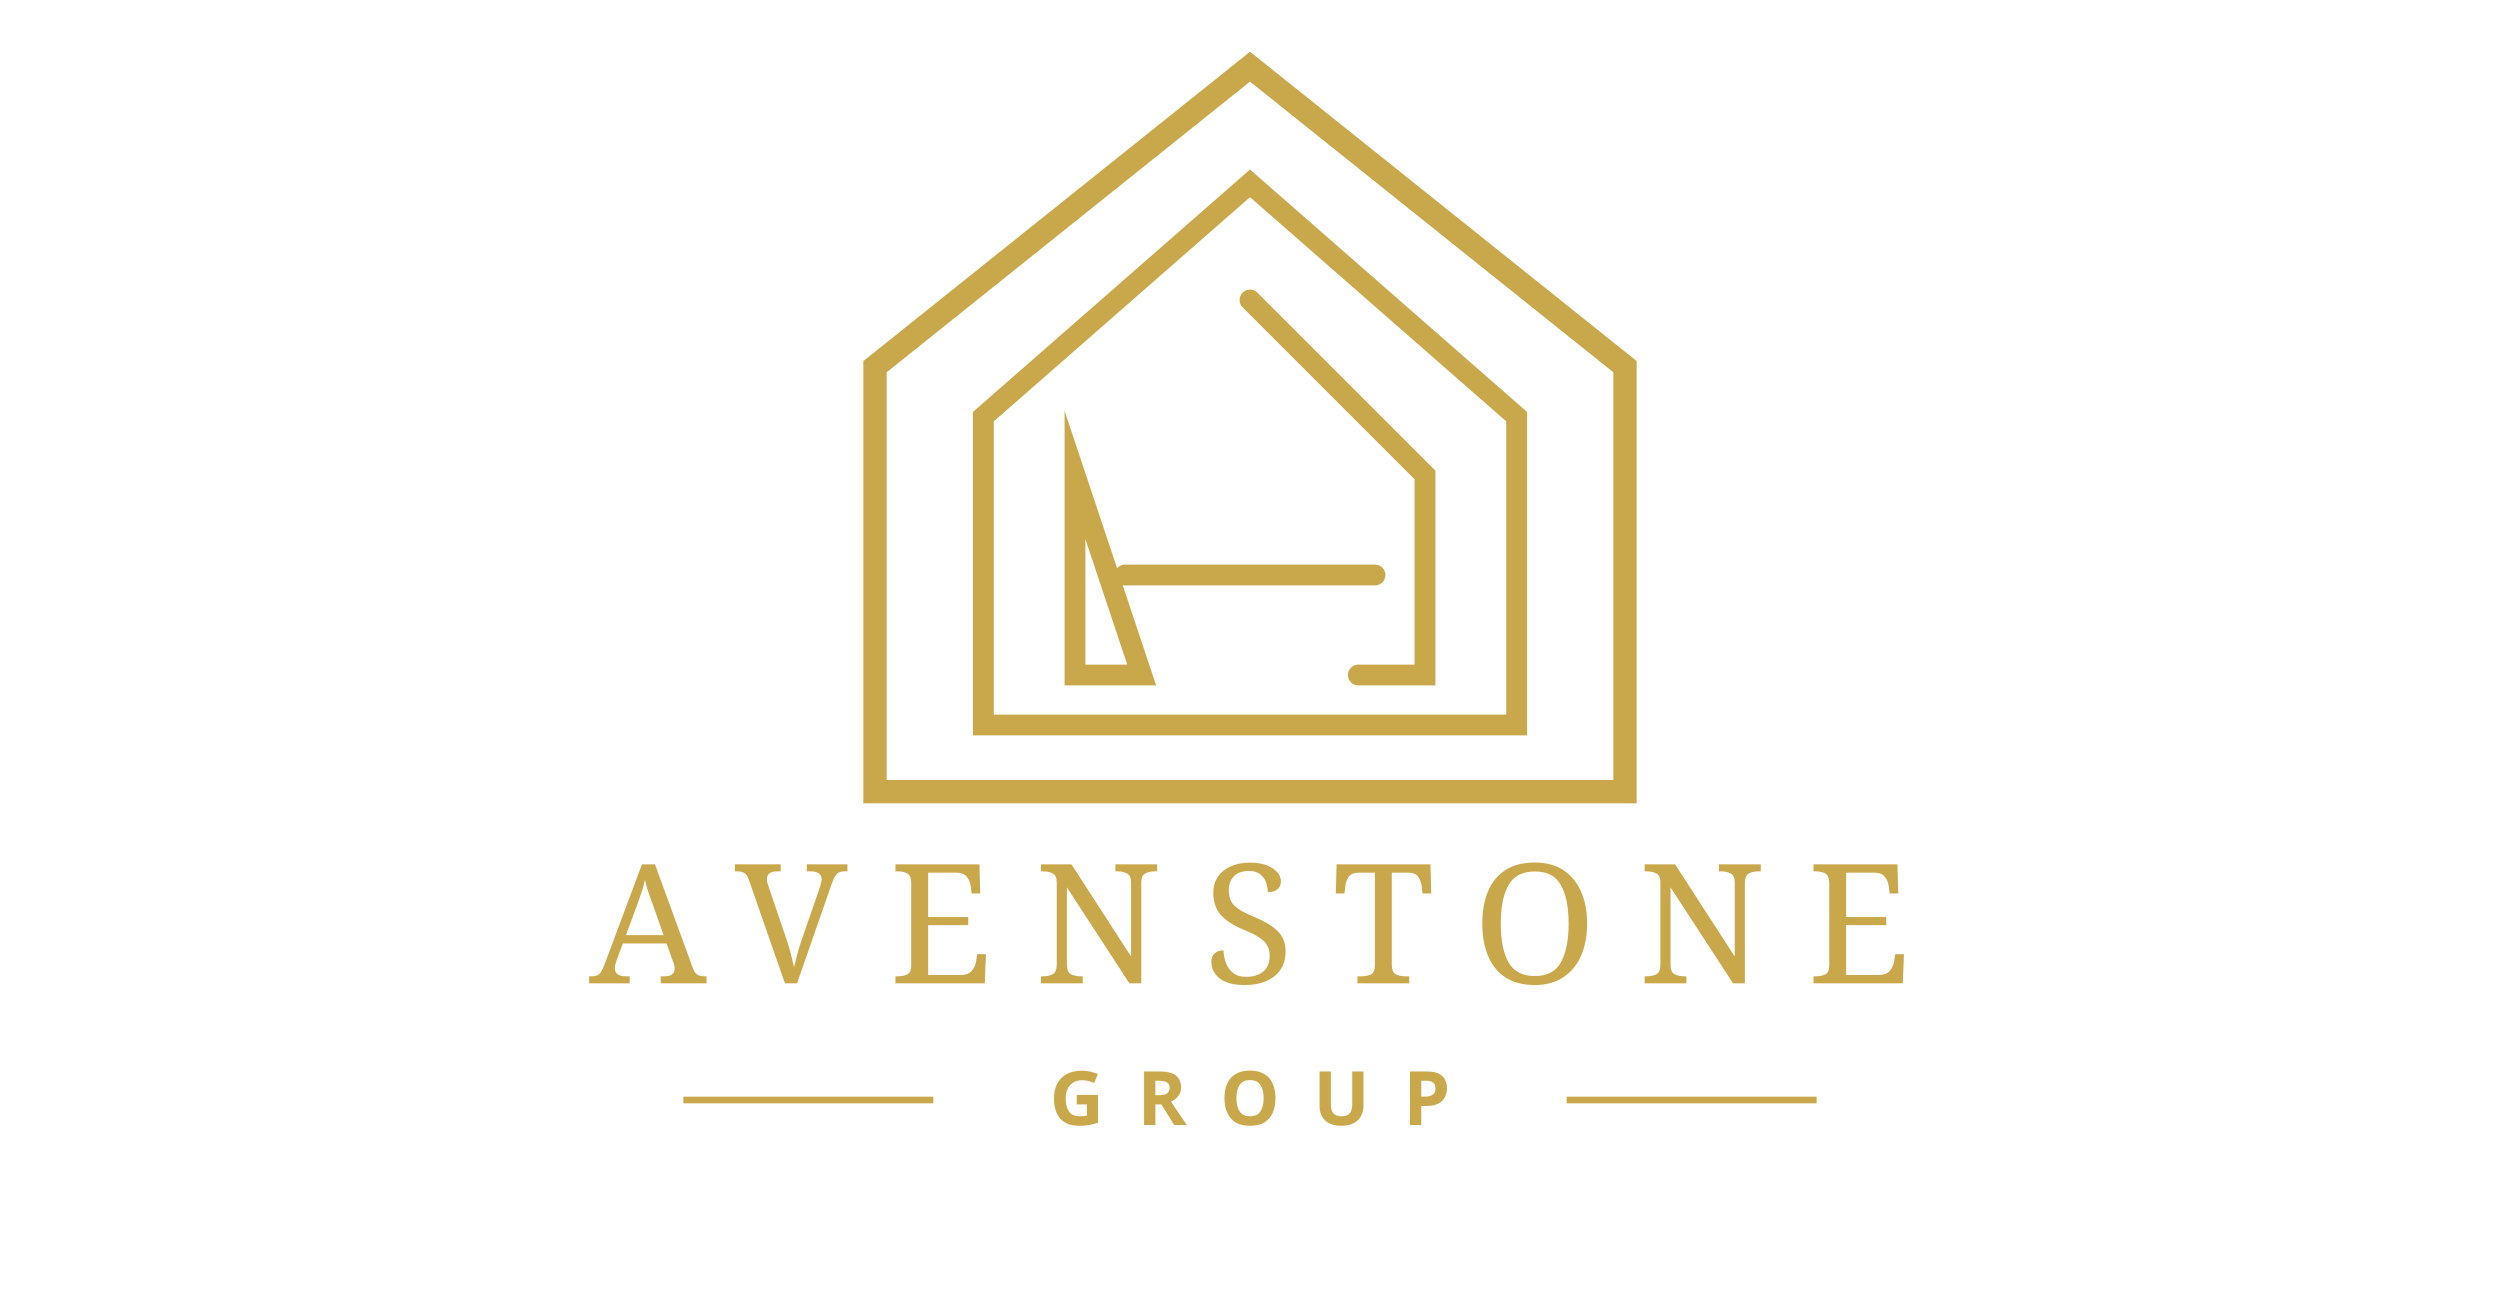
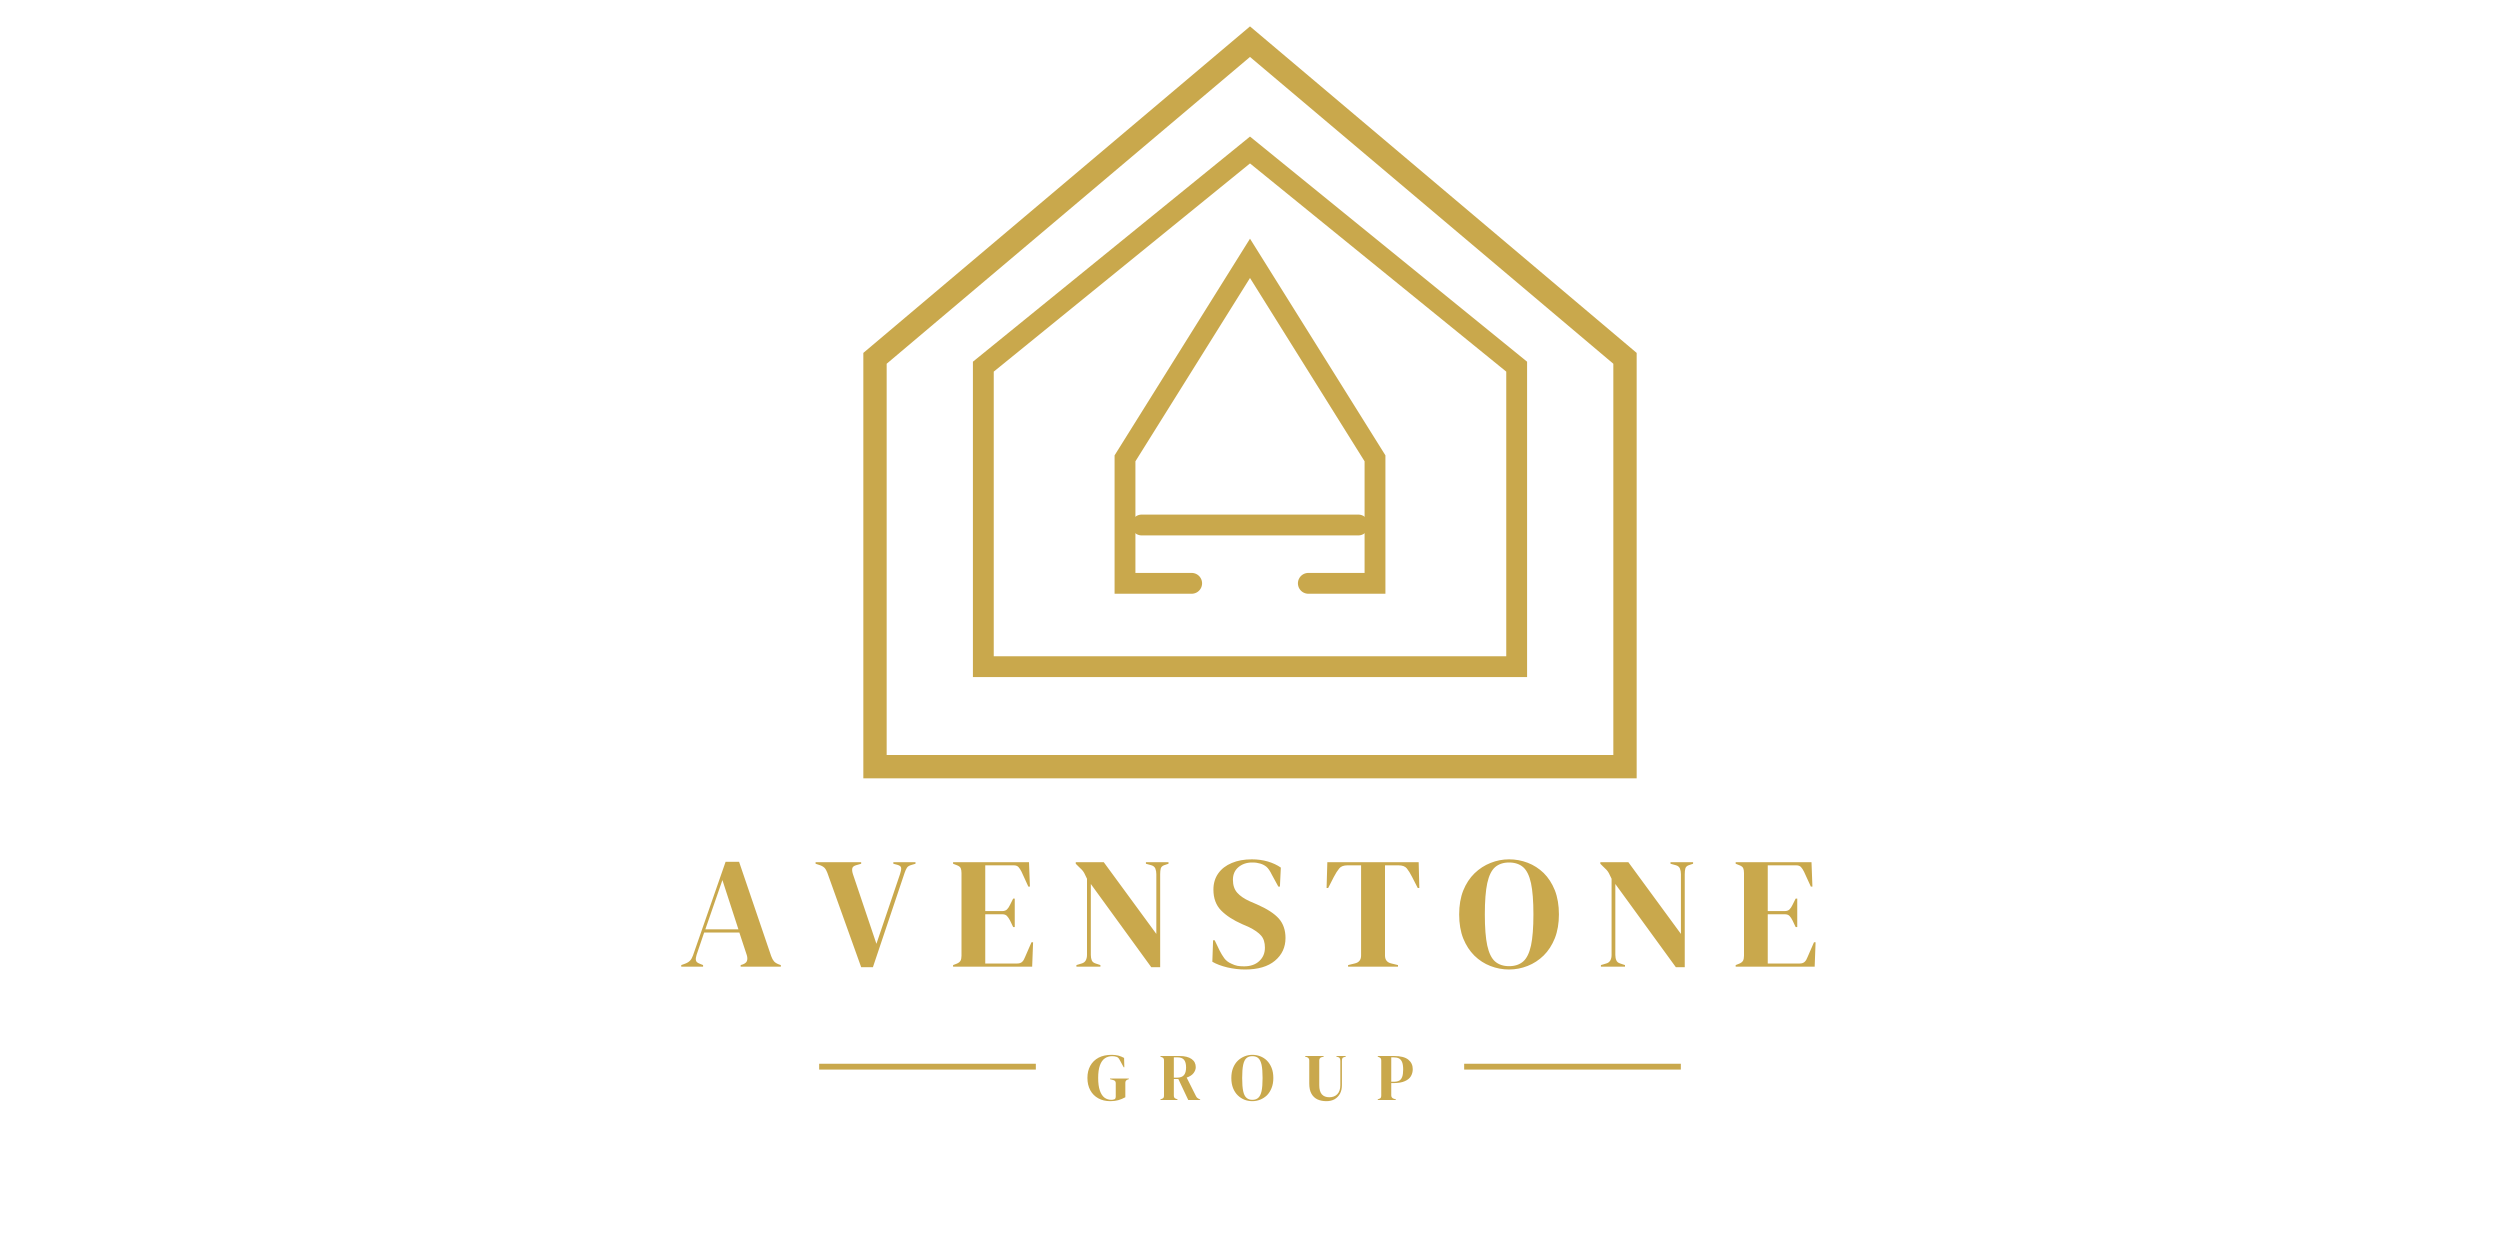
- <svg xmlns="http://www.w3.org/2000/svg" viewBox="0 0 300 155" role="img" aria-label="Avenstone Group">
-   <path d="M150,8 L195,44 L195,95 L105,95 L105,44 Z" fill="none" stroke="#C9A84C" stroke-width="2.8" stroke-linejoin="miter" stroke-miterlimit="8" />
-   <path d="M150,22 L182,50 L182,87 L118,87 L118,50 Z" fill="none" stroke="#C9A84C" stroke-width="2.5" stroke-linejoin="miter" stroke-miterlimit="8" />
-   <path d="M150,36 L171,57 L171,81 L163,81 M137,81 L129,81 L129,57 Z" fill="none" stroke="#C9A84C" stroke-width="2.5" stroke-linejoin="miter" stroke-miterlimit="8" stroke-linecap="round" />
-   <line x1="135" y1="69" x2="165" y2="69" stroke="#C9A84C" stroke-width="2.5" stroke-linecap="round" />
-   <text x="150" y="118" font-family="'DM Serif Display', Georgia, serif" font-size="20" font-weight="400" fill="#C9A84C" text-anchor="middle" letter-spacing="5">AVENSTONE</text>
-   <line x1="82" y1="132" x2="112" y2="132" stroke="#C9A84C" stroke-width="0.8" />
-   <line x1="188" y1="132" x2="218" y2="132" stroke="#C9A84C" stroke-width="0.8" />
-   <text x="150" y="135" font-family="'DM Sans', system-ui, sans-serif" font-size="9" font-weight="600" fill="#C9A84C" text-anchor="middle" letter-spacing="4">GROUP</text>
+ <svg xmlns="http://www.w3.org/2000/svg" viewBox="0 0 300 148" role="img" aria-label="Avenstone Group">
+   <path d="M150,5 L195,43 L195,92 L105,92 L105,43 Z" fill="none" stroke="#C9A84C" stroke-width="2.8" stroke-linejoin="miter" stroke-miterlimit="8" />
+   <path d="M150,18 L182,44 L182,80 L118,80 L118,44 Z" fill="none" stroke="#C9A84C" stroke-width="2.5" stroke-linejoin="miter" stroke-miterlimit="8" />
+   <path d="M157,70 L165,70 L165,55 L150,31 L135,55 L135,70 L143,70" fill="none" stroke="#C9A84C" stroke-width="2.5" stroke-linejoin="miter" stroke-miterlimit="8" stroke-linecap="round" />
+   <line x1="137" y1="63" x2="163" y2="63" stroke="#C9A84C" stroke-width="2.5" stroke-linecap="round" />
+   <path d="M84.37 116L81.75 116L81.75 115.81L82.22 115.64Q82.61 115.49 82.81 115.27Q83.02 115.05 83.16 114.65L87.07 103.42L88.69 103.42L92.54 114.73Q92.69 115.14 92.88 115.36Q93.07 115.58 93.47 115.73L93.70 115.81L93.70 116L88.88 116L88.88 115.81L89.16 115.72Q89.56 115.56 89.64 115.29Q89.73 115.01 89.62 114.63L88.72 111.90L84.50 111.90L83.59 114.58Q83.46 114.99 83.51 115.24Q83.55 115.49 83.95 115.64L84.37 115.81L84.37 116M86.69 105.61L84.64 111.52L88.61 111.52 M104.75 116.06L103.34 116.06L99.28 104.73Q99.14 104.35 98.93 104.13Q98.71 103.92 98.33 103.80L97.87 103.65L97.87 103.46L103.34 103.46L103.34 103.65L102.75 103.82Q102.32 103.94 102.27 104.22Q102.22 104.50 102.36 104.92L105.17 113.26L108 104.90Q108.15 104.47 108.14 104.18Q108.13 103.90 107.69 103.78L107.20 103.65L107.20 103.46L109.86 103.46L109.86 103.65L109.35 103.80Q108.99 103.90 108.83 104.13Q108.68 104.37 108.55 104.75 M123.86 116L114.37 116L114.37 115.81L114.81 115.64Q115.13 115.51 115.26 115.29Q115.38 115.07 115.38 114.69L115.38 104.77Q115.38 104.39 115.28 104.17Q115.17 103.95 114.81 103.82L114.37 103.65L114.37 103.46L123.48 103.46L123.59 106.39L123.40 106.39L122.58 104.60Q122.41 104.26 122.22 104.05Q122.03 103.84 121.65 103.84L118.23 103.84L118.23 109.33L120.26 109.33Q120.64 109.33 120.84 109.13Q121.04 108.93 121.20 108.59L121.58 107.83L121.77 107.83L121.77 111.25L121.58 111.25L121.20 110.45Q121.02 110.11 120.83 109.91Q120.64 109.71 120.26 109.71L118.23 109.71L118.23 115.62L122.07 115.62Q122.45 115.62 122.66 115.42Q122.87 115.22 123 114.86L123.78 113.07L123.97 113.07 M132.05 116L129.17 116L129.17 115.81L129.79 115.62Q130.13 115.53 130.29 115.25Q130.44 114.97 130.44 114.59L130.44 105.45Q130.23 105 130.11 104.77Q129.98 104.54 129.83 104.38Q129.68 104.22 129.41 103.97L129.09 103.65L129.09 103.46L132.45 103.46L138.76 112.07L138.76 104.90Q138.76 104.52 138.64 104.22Q138.51 103.92 138.13 103.82L137.51 103.65L137.51 103.46L140.22 103.46L140.22 103.65L139.71 103.82Q139.37 103.94 139.29 104.22Q139.22 104.50 139.22 104.89L139.22 116.06L138.15 116.06L130.90 106.08L130.90 114.59Q130.90 114.97 131.01 115.24Q131.12 115.51 131.48 115.62L132.05 115.81 M149.41 116.34Q148.37 116.34 147.28 116.09Q146.20 115.83 145.48 115.41L145.57 112.83L145.76 112.83L146.35 114.06Q146.62 114.59 146.92 115Q147.23 115.41 147.76 115.64Q148.14 115.83 148.49 115.90Q148.84 115.96 149.28 115.96Q150.44 115.96 151.11 115.33Q151.79 114.71 151.79 113.72Q151.79 112.79 151.33 112.27Q150.87 111.74 149.87 111.25L149.09 110.91Q147.45 110.19 146.53 109.25Q145.61 108.31 145.61 106.75Q145.61 105.63 146.19 104.81Q146.77 103.99 147.81 103.56Q148.84 103.12 150.23 103.12Q151.23 103.12 152.14 103.38Q153.04 103.65 153.70 104.11L153.59 106.39L153.40 106.39L152.62 104.96Q152.30 104.30 151.98 104.02Q151.65 103.75 151.23 103.63Q150.99 103.56 150.78 103.53Q150.57 103.50 150.25 103.50Q149.28 103.50 148.61 104.06Q147.95 104.62 147.95 105.57Q147.95 106.54 148.46 107.12Q148.97 107.70 149.96 108.15L150.84 108.53Q152.66 109.33 153.46 110.23Q154.26 111.14 154.26 112.56Q154.26 114.23 152.99 115.29Q151.73 116.34 149.41 116.34 M167.76 116L161.77 116L161.77 115.81L162.55 115.62Q163.33 115.45 163.33 114.67L163.33 103.84L161.71 103.84Q161.01 103.84 160.71 104.21Q160.40 104.58 160.06 105.23L159.38 106.56L159.19 106.56L159.28 103.46L170.24 103.46L170.32 106.56L170.13 106.56L169.45 105.23Q169.12 104.58 168.82 104.21Q168.52 103.84 167.81 103.84L166.20 103.84L166.20 114.67Q166.20 115.45 166.98 115.62L167.76 115.81 M181.09 116.34Q179.93 116.34 178.85 115.92Q177.78 115.51 176.93 114.68Q176.09 113.85 175.59 112.62Q175.10 111.38 175.10 109.73Q175.10 108.10 175.59 106.86Q176.09 105.63 176.94 104.80Q177.80 103.97 178.87 103.55Q179.94 103.12 181.09 103.12Q182.24 103.12 183.32 103.53Q184.39 103.94 185.24 104.76Q186.08 105.59 186.58 106.83Q187.07 108.08 187.07 109.73Q187.07 111.34 186.58 112.59Q186.08 113.83 185.24 114.66Q184.39 115.49 183.32 115.91Q182.24 116.34 181.09 116.34M181.09 115.94Q182.13 115.94 182.78 115.38Q183.42 114.82 183.72 113.46Q184.01 112.11 184.01 109.73Q184.01 107.34 183.72 105.98Q183.42 104.62 182.78 104.06Q182.13 103.50 181.09 103.50Q180.06 103.50 179.41 104.06Q178.77 104.62 178.47 105.98Q178.18 107.34 178.18 109.73Q178.18 112.11 178.47 113.46Q178.77 114.82 179.41 115.38Q180.06 115.94 181.09 115.94 M195 116L192.11 116L192.11 115.81L192.74 115.62Q193.08 115.53 193.24 115.25Q193.39 114.97 193.39 114.59L193.39 105.45Q193.18 105 193.06 104.77Q192.93 104.54 192.78 104.38Q192.63 104.22 192.36 103.97L192.04 103.65L192.04 103.46L195.40 103.46L201.71 112.07L201.71 104.90Q201.71 104.52 201.59 104.22Q201.46 103.92 201.08 103.82L200.46 103.65L200.46 103.46L203.17 103.46L203.17 103.65L202.66 103.82Q202.32 103.94 202.24 104.22Q202.17 104.50 202.17 104.89L202.17 116.06L201.10 116.06L193.84 106.08L193.84 114.59Q193.84 114.97 193.96 115.24Q194.07 115.51 194.43 115.62L195 115.81 M217.76 116L208.28 116L208.28 115.81L208.71 115.64Q209.03 115.51 209.16 115.29Q209.28 115.07 209.28 114.69L209.28 104.77Q209.28 104.39 209.18 104.17Q209.07 103.95 208.71 103.82L208.28 103.65L208.28 103.46L217.38 103.46L217.49 106.39L217.30 106.39L216.48 104.60Q216.31 104.26 216.12 104.05Q215.93 103.84 215.55 103.84L212.13 103.84L212.13 109.33L214.16 109.33Q214.54 109.33 214.74 109.13Q214.94 108.93 215.10 108.59L215.48 107.83L215.67 107.83L215.67 111.25L215.48 111.25L215.10 110.45Q214.93 110.11 214.74 109.91Q214.54 109.71 214.16 109.71L212.13 109.71L212.13 115.62L215.97 115.62Q216.35 115.62 216.56 115.42Q216.77 115.22 216.90 114.86L217.68 113.07L217.87 113.07" fill="#C9A84C" />
+   <line x1="98.3" y1="128" x2="124.3" y2="128" stroke="#C9A84C" stroke-width="0.7" />
+   <line x1="175.7" y1="128" x2="201.7" y2="128" stroke="#C9A84C" stroke-width="0.7" />
+   <path d="M133.24 132.14Q132.42 132.14 131.80 131.80Q131.18 131.46 130.84 130.84Q130.49 130.21 130.49 129.35Q130.49 128.52 130.83 127.90Q131.18 127.27 131.83 126.92Q132.48 126.58 133.41 126.58Q133.83 126.58 134.20 126.67Q134.56 126.77 134.89 126.95L134.92 128.07L134.84 128.07L134.39 127.24Q134.29 127.04 134.20 126.95Q134.11 126.86 133.98 126.82Q133.85 126.78 133.74 126.76Q133.63 126.74 133.46 126.74Q132.96 126.74 132.58 127Q132.20 127.26 131.99 127.84Q131.78 128.42 131.78 129.35Q131.78 130.28 131.98 130.86Q132.18 131.45 132.54 131.72Q132.90 131.98 133.37 131.98Q133.44 131.98 133.51 131.97Q133.58 131.96 133.64 131.94Q133.79 131.92 133.84 131.82Q133.89 131.71 133.89 131.57L133.89 129.98Q133.89 129.67 133.57 129.60L133.20 129.50L133.20 129.42L135.46 129.42L135.46 129.50L135.34 129.54Q135.04 129.63 135.04 129.94L135.04 131.67Q134.62 131.90 134.20 132.02Q133.77 132.14 133.24 132.14 M141.30 132L139.25 132L139.25 131.92L139.42 131.86Q139.58 131.81 139.63 131.72Q139.68 131.62 139.68 131.46L139.68 127.27Q139.68 127.11 139.63 127.02Q139.59 126.93 139.44 126.87L139.25 126.80L139.25 126.72L141.54 126.72Q142.48 126.72 142.99 127.08Q143.49 127.43 143.49 128.06Q143.49 128.42 143.23 128.77Q142.96 129.12 142.40 129.31L143.51 131.52Q143.58 131.66 143.67 131.74Q143.76 131.82 143.92 131.89L144.02 131.93L144.02 132L142.59 132L141.40 129.48L140.86 129.48L140.86 131.46Q140.86 131.61 140.91 131.70Q140.96 131.80 141.11 131.85L141.30 131.92L141.30 132M140.86 126.88L140.86 129.32L141.24 129.32Q141.82 129.32 142.08 129.01Q142.33 128.70 142.33 128.10Q142.33 127.48 142.09 127.18Q141.85 126.88 141.28 126.88 M150.28 132.14Q149.79 132.14 149.34 131.97Q148.89 131.79 148.53 131.44Q148.18 131.10 147.97 130.58Q147.76 130.06 147.76 129.36Q147.76 128.67 147.97 128.15Q148.18 127.63 148.54 127.28Q148.90 126.94 149.35 126.76Q149.80 126.58 150.28 126.58Q150.77 126.58 151.22 126.75Q151.67 126.92 152.03 127.27Q152.38 127.62 152.59 128.14Q152.80 128.66 152.80 129.36Q152.80 130.04 152.59 130.56Q152.38 131.09 152.03 131.44Q151.67 131.78 151.22 131.96Q150.77 132.14 150.28 132.14M150.28 131.98Q150.72 131.98 150.99 131.74Q151.26 131.50 151.39 130.93Q151.51 130.36 151.51 129.36Q151.51 128.35 151.39 127.78Q151.26 127.21 150.99 126.97Q150.72 126.74 150.28 126.74Q149.85 126.74 149.58 126.97Q149.30 127.21 149.18 127.78Q149.06 128.35 149.06 129.36Q149.06 130.36 149.18 130.93Q149.30 131.50 149.58 131.74Q149.85 131.98 150.28 131.98 M159.17 132.14Q158.56 132.14 158.10 131.93Q157.63 131.71 157.37 131.24Q157.11 130.78 157.11 130.01L157.11 127.25Q157.11 126.94 156.80 126.85L156.62 126.80L156.62 126.72L158.84 126.72L158.84 126.80L158.60 126.86Q158.31 126.94 158.31 127.26L158.31 130.22Q158.31 130.96 158.62 131.32Q158.93 131.67 159.52 131.67Q160.12 131.67 160.48 131.30Q160.84 130.92 160.84 130.23L160.84 127.30Q160.84 127.14 160.78 127.01Q160.73 126.89 160.57 126.85L160.37 126.80L160.37 126.72L161.49 126.72L161.49 126.80L161.28 126.86Q161.12 126.89 161.08 127.01Q161.03 127.13 161.03 127.29L161.03 130.22Q161.03 130.80 160.80 131.24Q160.56 131.67 160.15 131.91Q159.73 132.14 159.17 132.14 M167.50 132L165.33 132L165.33 131.92L165.49 131.86Q165.65 131.82 165.70 131.72Q165.75 131.62 165.75 131.46L165.75 127.27Q165.75 127.11 165.70 127.02Q165.64 126.92 165.48 126.86L165.33 126.80L165.33 126.72L167.27 126.72Q168.46 126.72 169 127.16Q169.53 127.59 169.53 128.30Q169.53 128.76 169.31 129.14Q169.09 129.52 168.58 129.74Q168.08 129.97 167.22 129.97L166.95 129.97L166.95 131.44Q166.95 131.75 167.26 131.85L167.50 131.92L167.50 132M166.95 126.88L166.95 129.81L167.26 129.81Q167.65 129.81 167.90 129.68Q168.14 129.55 168.26 129.23Q168.38 128.91 168.38 128.34Q168.38 127.77 168.25 127.45Q168.12 127.13 167.86 127Q167.61 126.88 167.22 126.88" fill="#C9A84C" />
</svg>
